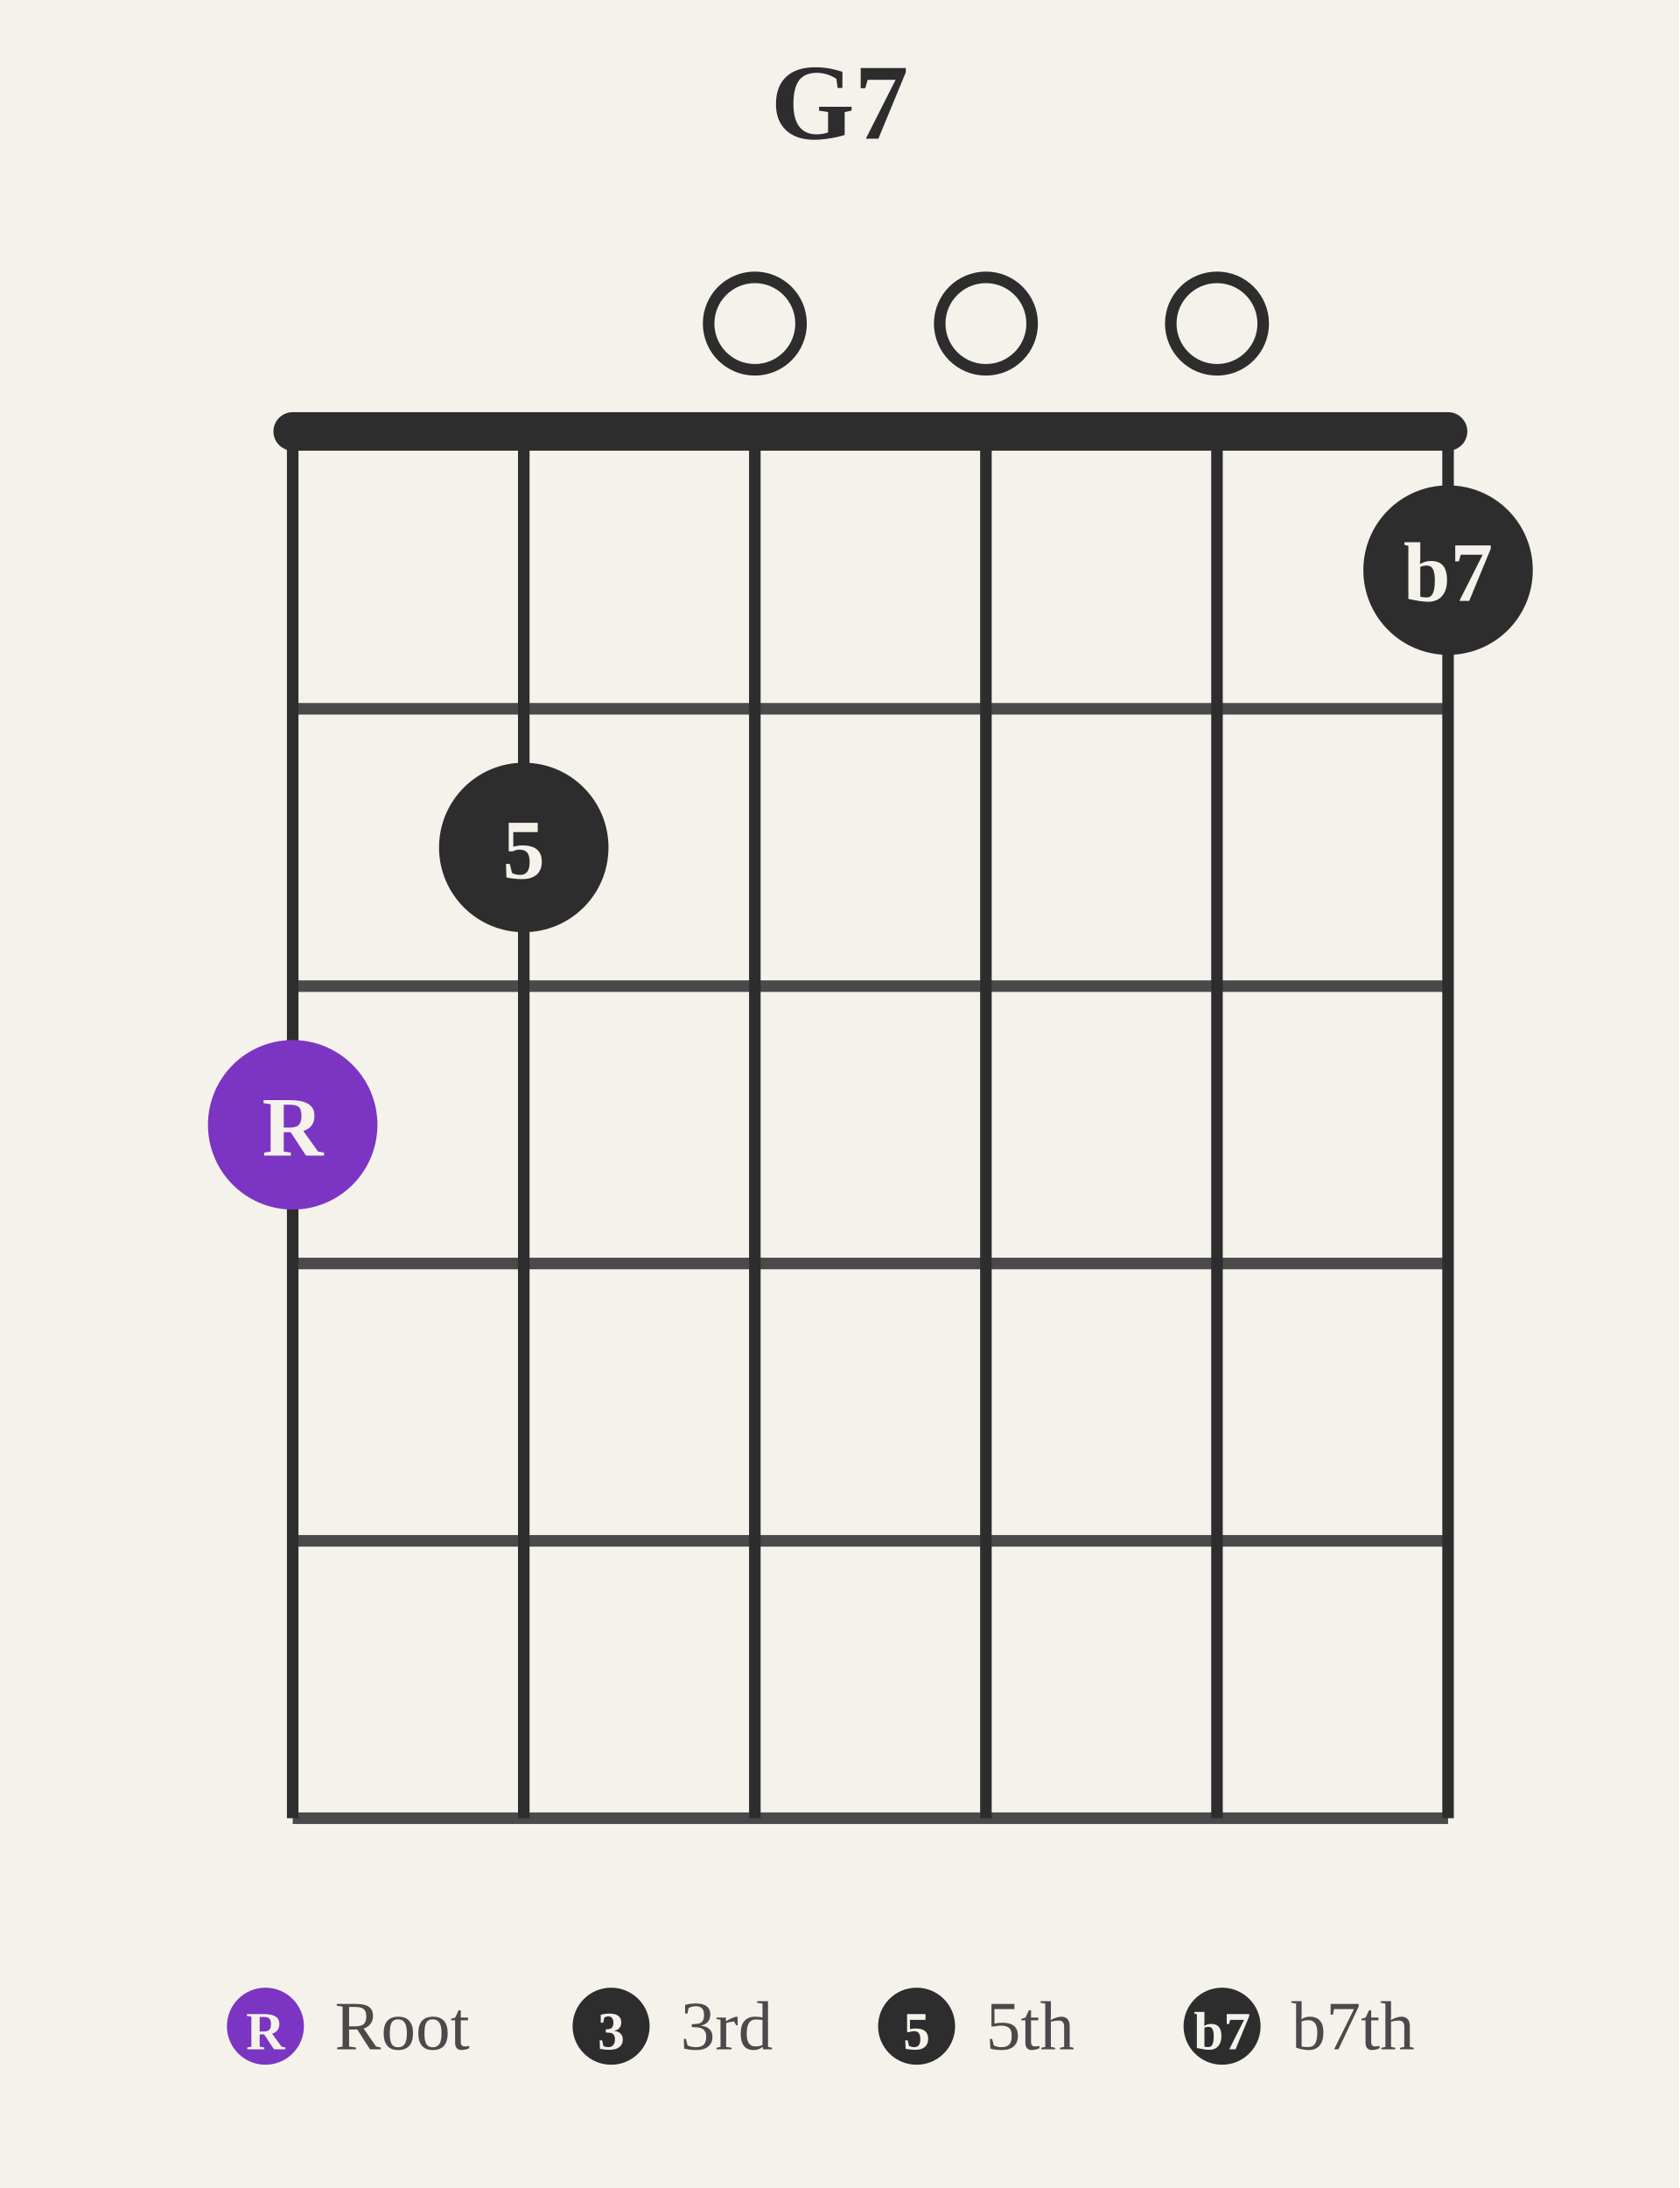
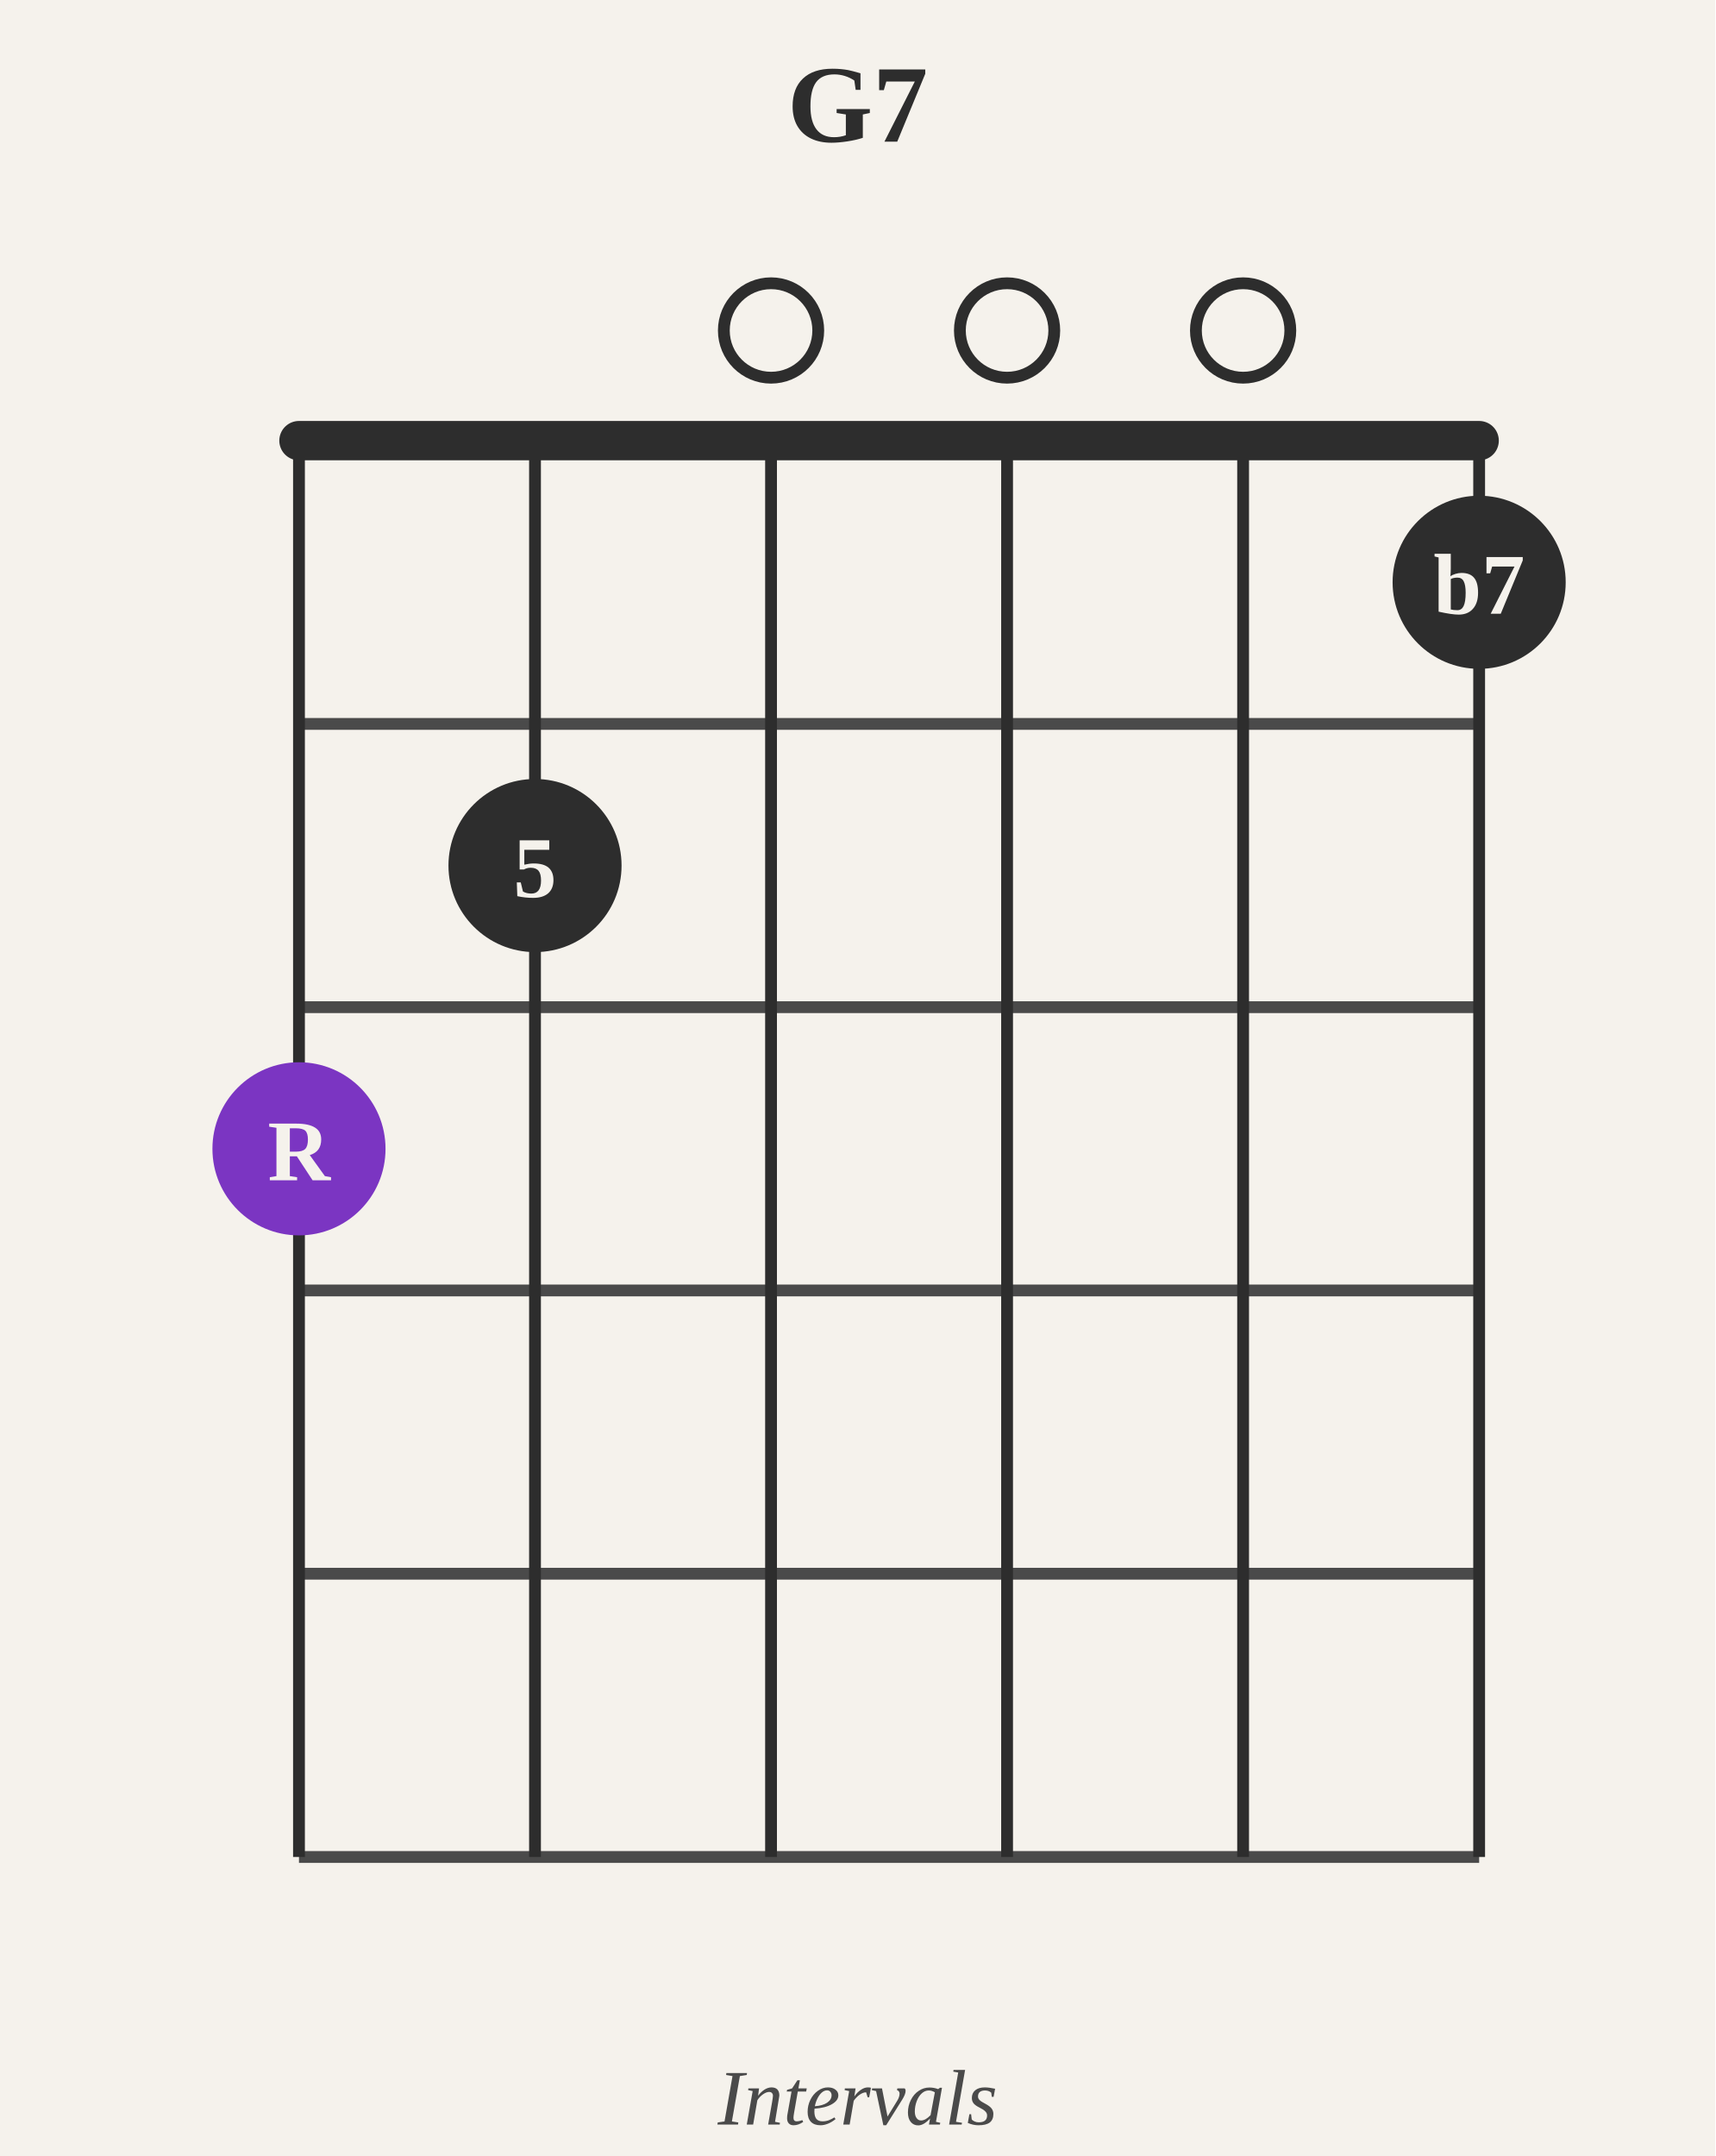
- <svg xmlns="http://www.w3.org/2000/svg" baseProfile="full" height="284" version="1.1" viewBox="0,0,218,284" width="218">
+ <svg xmlns="http://www.w3.org/2000/svg" baseProfile="full" height="274" version="1.1" viewBox="0,0,218,274" width="218">
  <defs />
-   <rect fill="#F5F2EC" height="284" width="218" x="0" y="0" />
+   <rect fill="#F5F2EC" height="274" width="218" x="0" y="0" />
  <text fill="#2D2D2D" font-family="Georgia, &quot;Times New Roman&quot;, serif" font-size="14" font-weight="bold" text-anchor="middle" x="109.0" y="18">G7</text>
  <circle cx="98" cy="42" fill="none" r="6" stroke="#2D2D2D" stroke-width="1.5" />
  <circle cx="128" cy="42" fill="none" r="6" stroke="#2D2D2D" stroke-width="1.5" />
  <circle cx="158" cy="42" fill="none" r="6" stroke="#2D2D2D" stroke-width="1.5" />
  <line stroke="#2D2D2D" stroke-linecap="round" stroke-width="5" x1="38" x2="188" y1="56" y2="56" />
  <line stroke="#4A4A4A" stroke-width="1.5" x1="38" x2="188" y1="92" y2="92" />
  <line stroke="#4A4A4A" stroke-width="1.5" x1="38" x2="188" y1="128" y2="128" />
  <line stroke="#4A4A4A" stroke-width="1.5" x1="38" x2="188" y1="164" y2="164" />
  <line stroke="#4A4A4A" stroke-width="1.5" x1="38" x2="188" y1="200" y2="200" />
  <line stroke="#4A4A4A" stroke-width="1.5" x1="38" x2="188" y1="236" y2="236" />
  <line stroke="#2D2D2D" stroke-width="1.5" x1="38" x2="38" y1="56" y2="236" />
  <line stroke="#2D2D2D" stroke-width="1.5" x1="68" x2="68" y1="56" y2="236" />
  <line stroke="#2D2D2D" stroke-width="1.5" x1="98" x2="98" y1="56" y2="236" />
  <line stroke="#2D2D2D" stroke-width="1.5" x1="128" x2="128" y1="56" y2="236" />
  <line stroke="#2D2D2D" stroke-width="1.5" x1="158" x2="158" y1="56" y2="236" />
  <line stroke="#2D2D2D" stroke-width="1.5" x1="188" x2="188" y1="56" y2="236" />
  <circle cx="38" cy="146.0" fill="#7B35C2" r="11" />
  <text fill="#F5F2EC" font-family="Georgia, &quot;Times New Roman&quot;, serif" font-size="11" font-weight="bold" text-anchor="middle" x="38" y="150.0">R</text>
  <circle cx="68" cy="110.0" fill="#2D2D2D" r="11" />
  <text fill="#F5F2EC" font-family="Georgia, &quot;Times New Roman&quot;, serif" font-size="11" font-weight="bold" text-anchor="middle" x="68" y="114.0">5</text>
  <circle cx="188" cy="74.0" fill="#2D2D2D" r="11" />
  <text fill="#F5F2EC" font-family="Georgia, &quot;Times New Roman&quot;, serif" font-size="11" font-weight="bold" text-anchor="middle" x="188" y="78.0">b7</text>
-   <circle cx="34.46" cy="263" fill="#7B35C2" r="5" />
-   <text fill="#F5F2EC" font-family="Georgia, &quot;Times New Roman&quot;, serif" font-size="7" font-weight="bold" text-anchor="middle" x="34.46" y="266">R</text>
-   <text fill="#4A4A4A" font-family="Georgia, &quot;Times New Roman&quot;, serif" font-size="9" x="43.46" y="266">Root</text>
-   <circle cx="79.34" cy="263" fill="#2D2D2D" r="5" />
-   <text fill="#F5F2EC" font-family="Georgia, &quot;Times New Roman&quot;, serif" font-size="7" font-weight="bold" text-anchor="middle" x="79.34" y="266">3</text>
-   <text fill="#4A4A4A" font-family="Georgia, &quot;Times New Roman&quot;, serif" font-size="9" x="88.34" y="266">3rd</text>
-   <circle cx="119.0" cy="263" fill="#2D2D2D" r="5" />
-   <text fill="#F5F2EC" font-family="Georgia, &quot;Times New Roman&quot;, serif" font-size="7" font-weight="bold" text-anchor="middle" x="119.0" y="266">5</text>
-   <text fill="#4A4A4A" font-family="Georgia, &quot;Times New Roman&quot;, serif" font-size="9" x="128.0" y="266">5th</text>
-   <circle cx="158.66" cy="263" fill="#2D2D2D" r="5" />
-   <text fill="#F5F2EC" font-family="Georgia, &quot;Times New Roman&quot;, serif" font-size="7" font-weight="bold" text-anchor="middle" x="158.66" y="266">b7</text>
-   <text fill="#4A4A4A" font-family="Georgia, &quot;Times New Roman&quot;, serif" font-size="9" x="167.66" y="266">b7th</text>
+   <text fill="#4A4A4A" font-family="Georgia, &quot;Times New Roman&quot;, serif" font-size="10" font-style="italic" text-anchor="middle" x="109.0" y="270">Intervals</text>
</svg>
